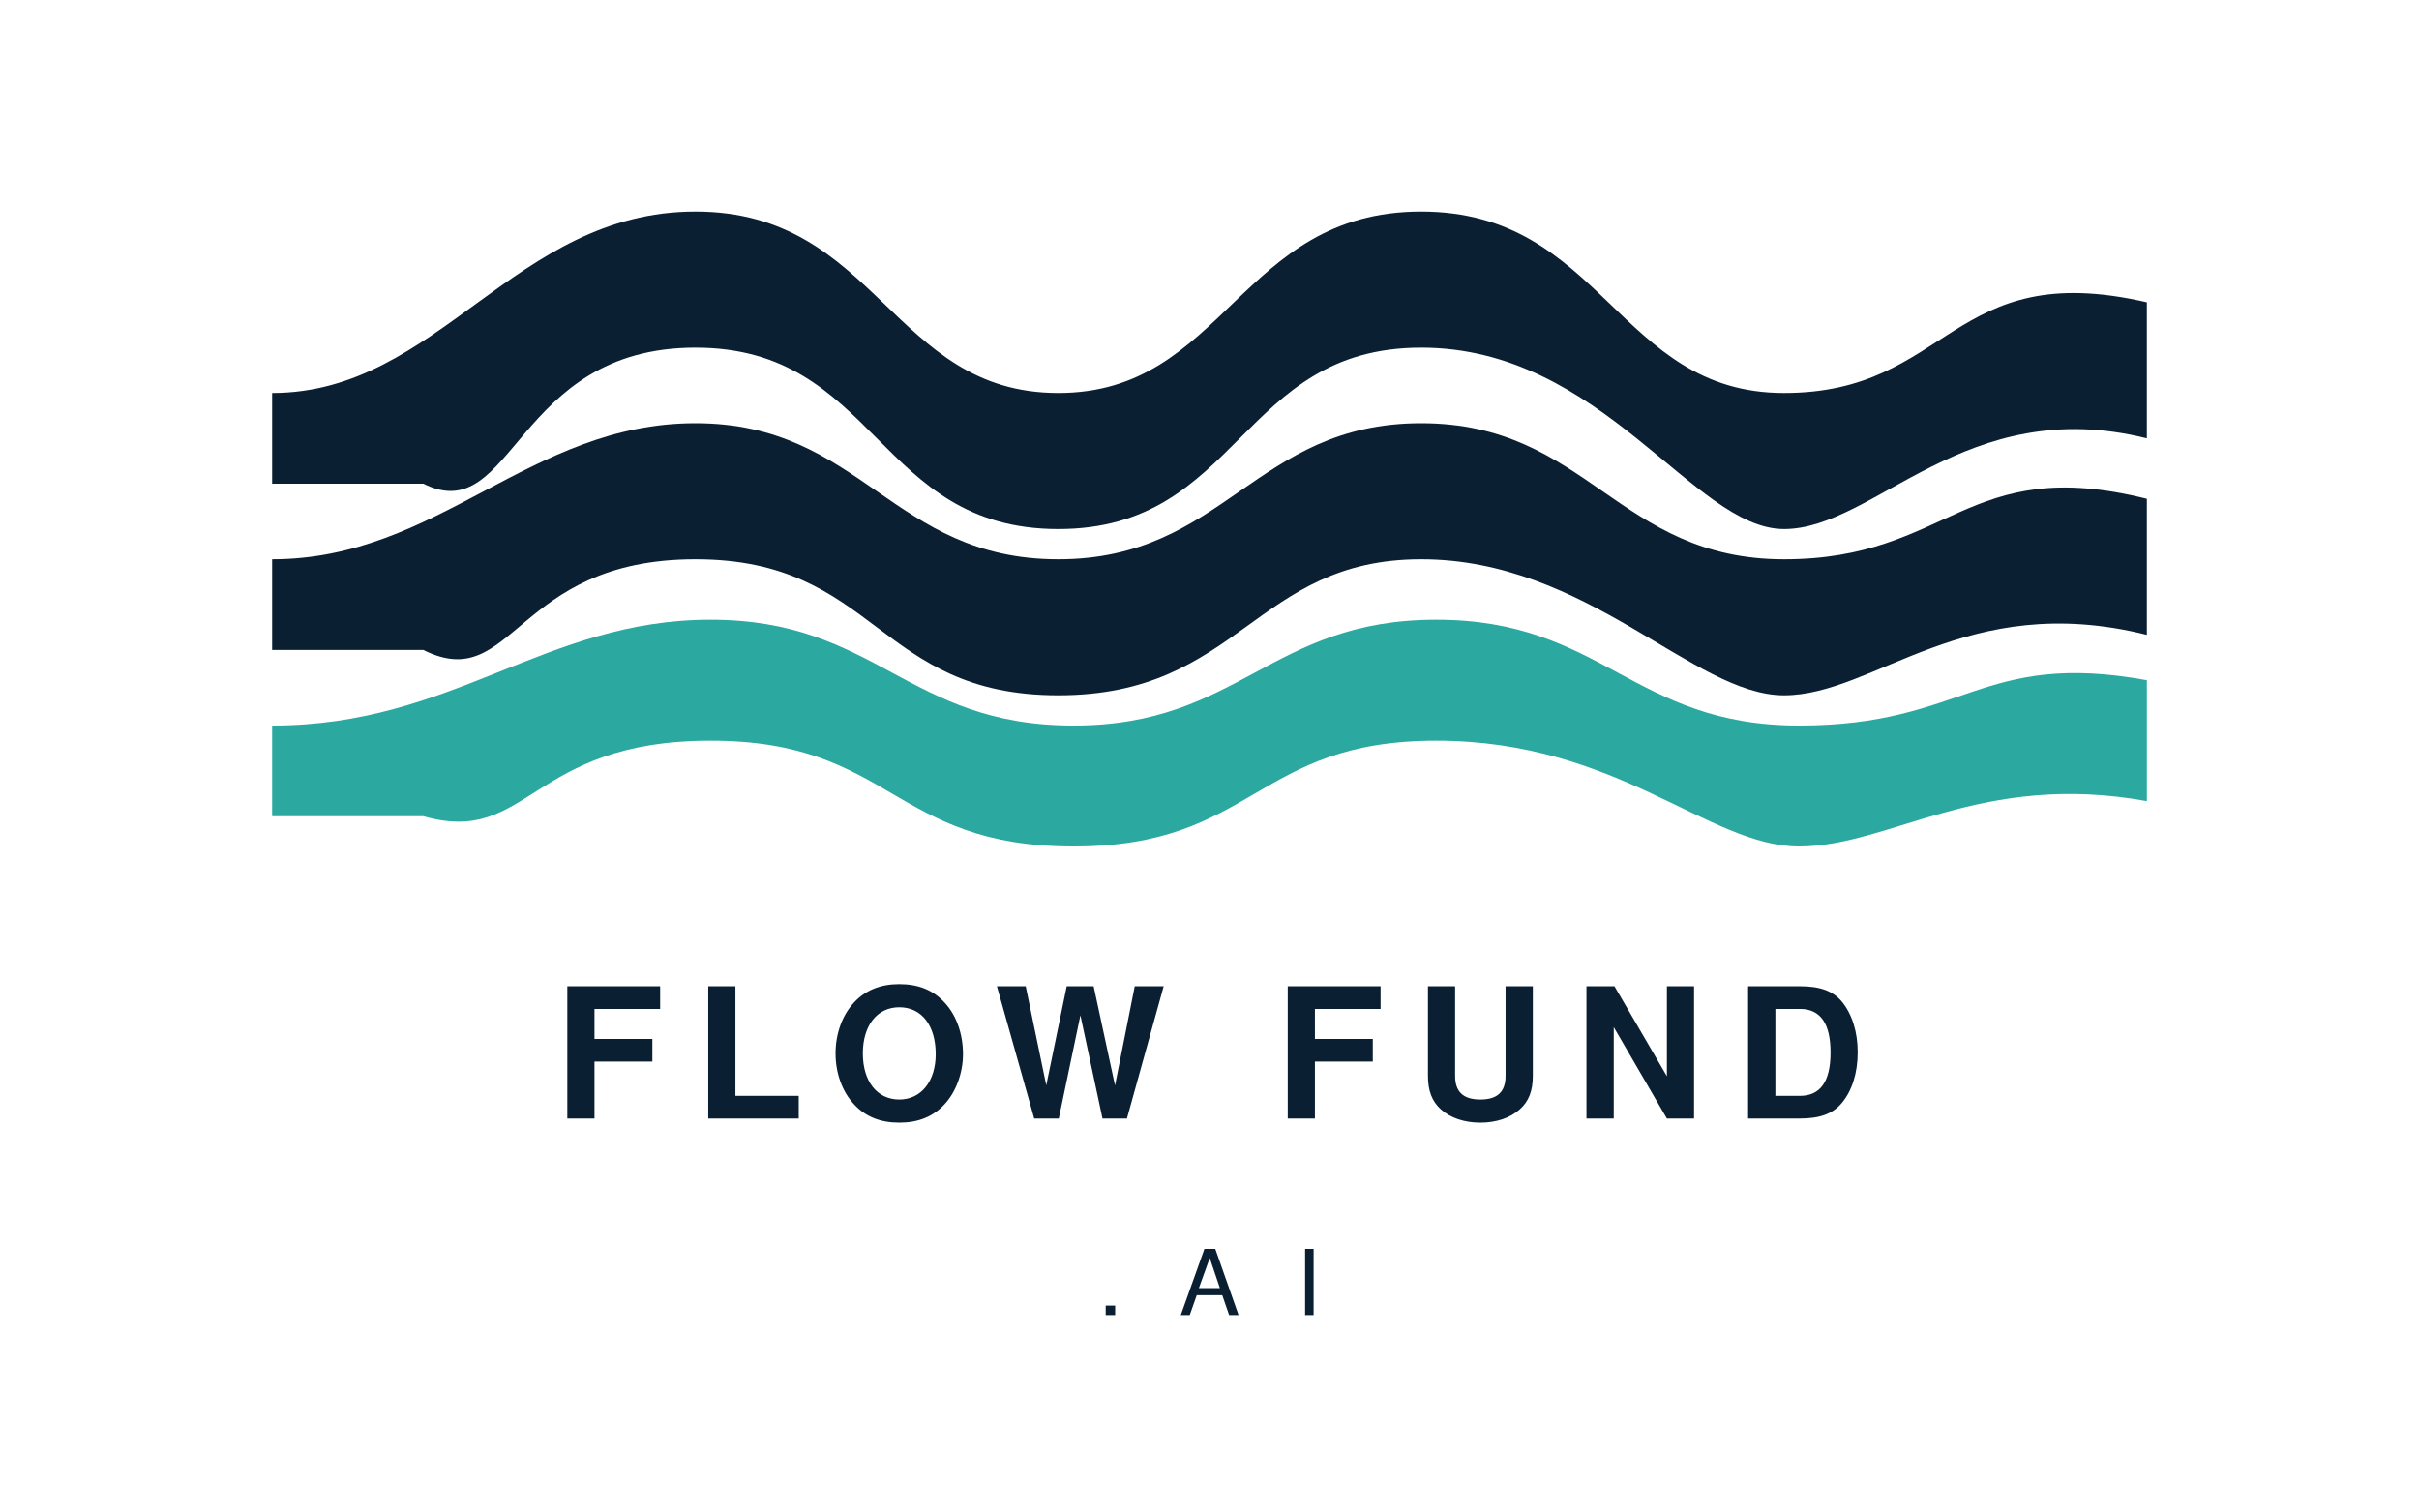
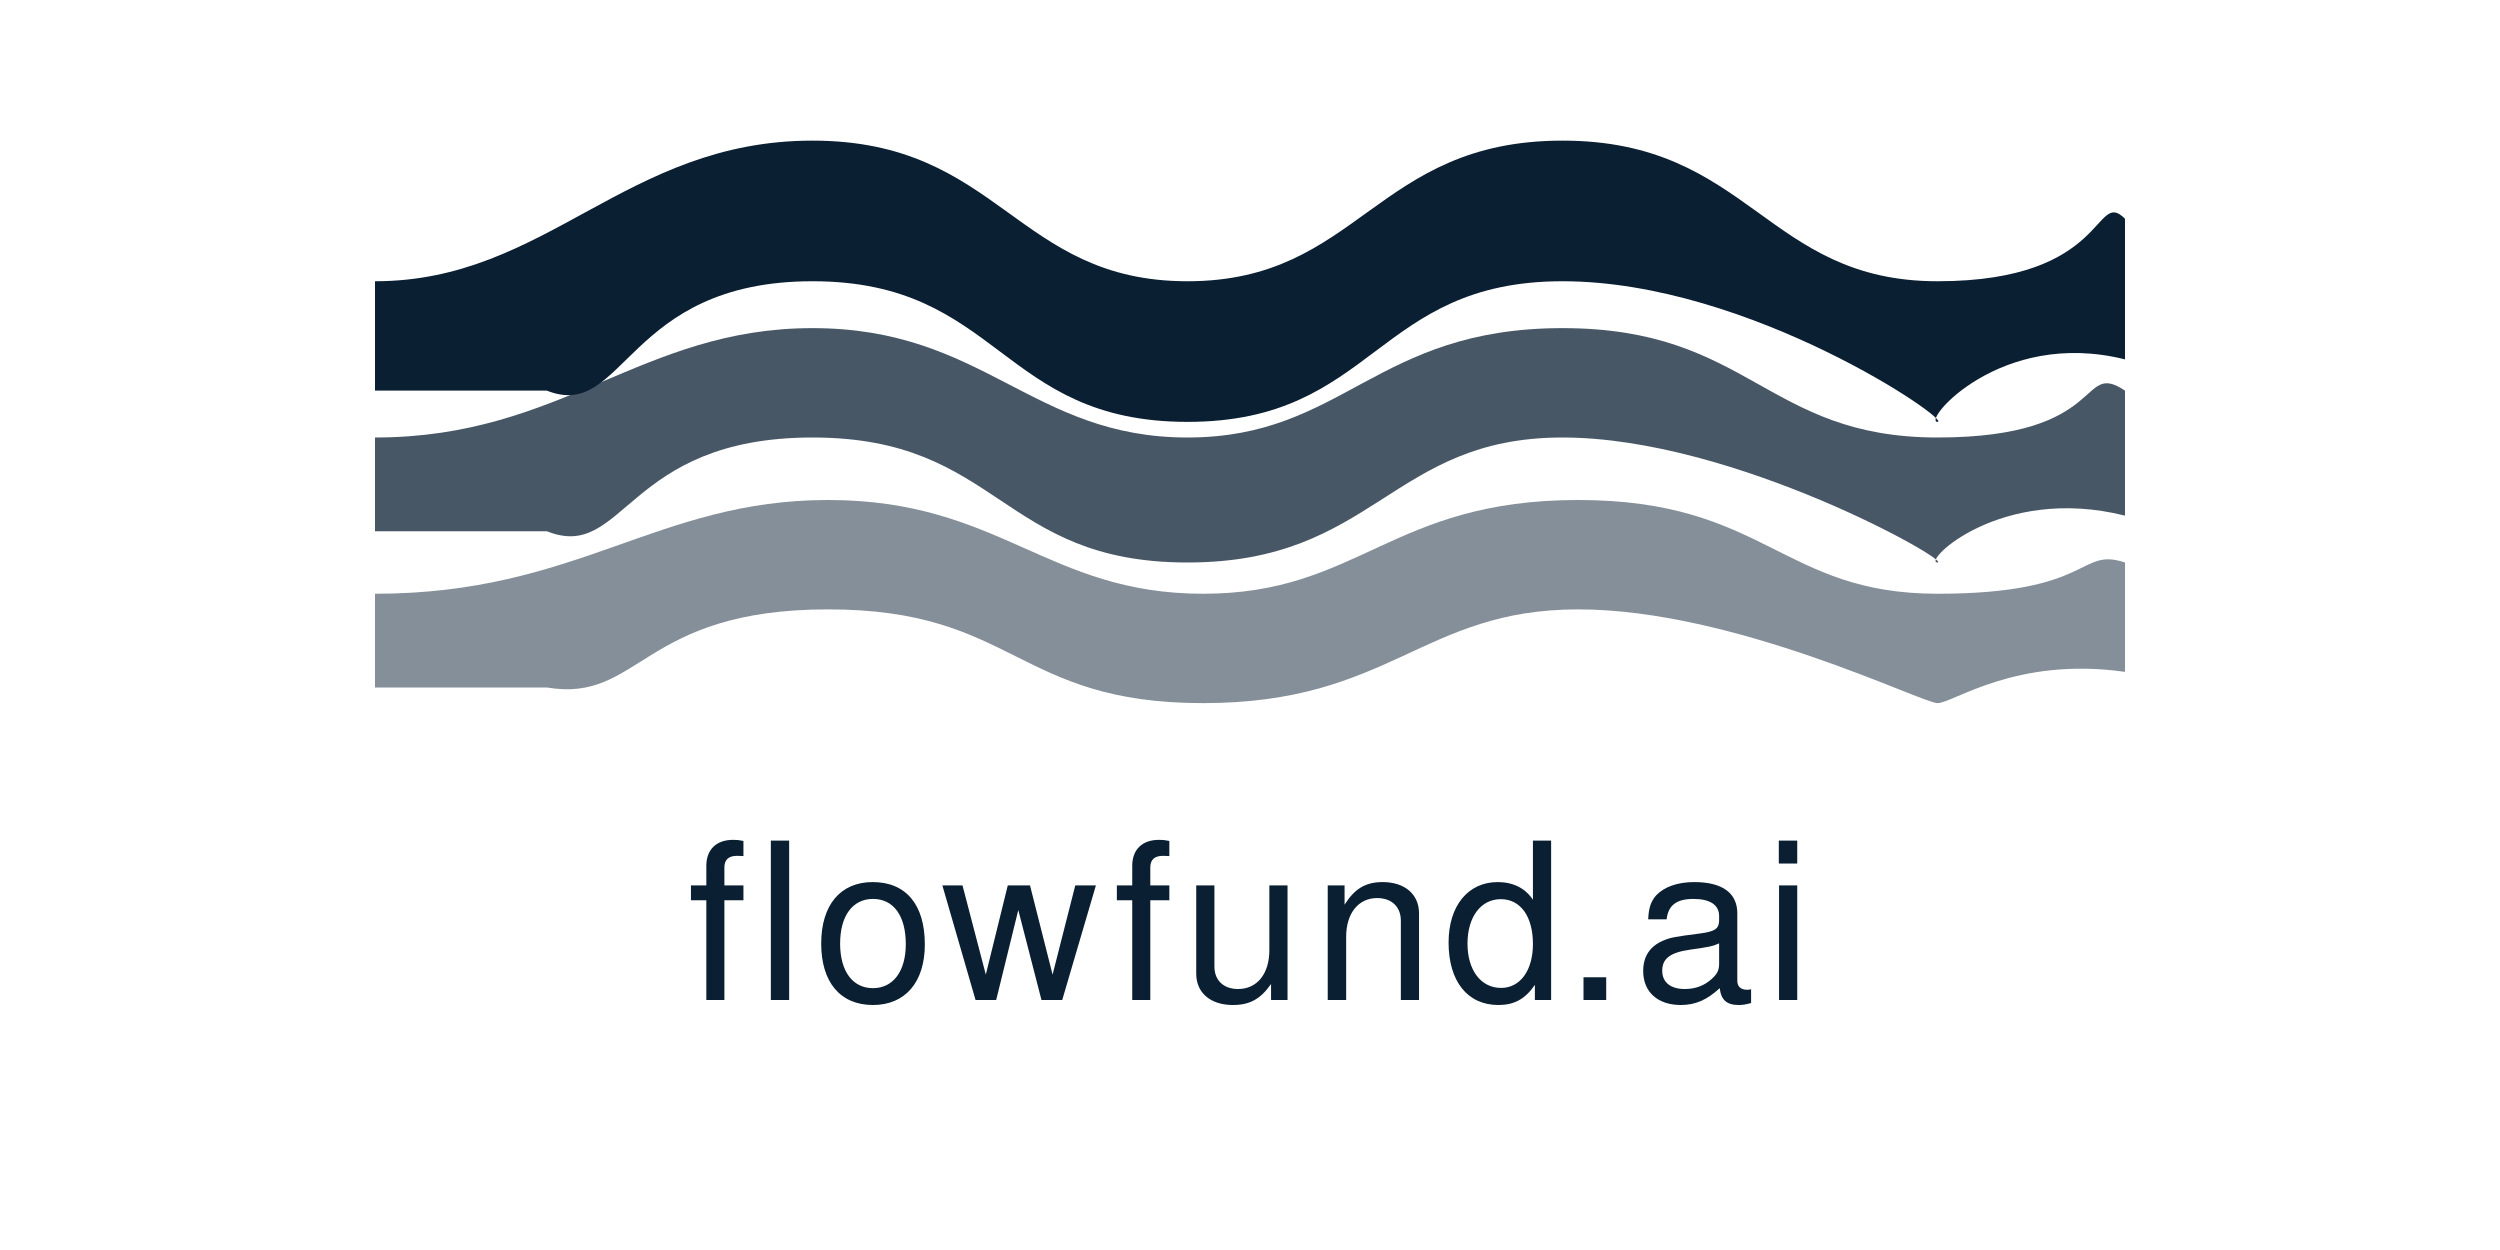
- <svg xmlns="http://www.w3.org/2000/svg" viewBox="0 0 320 200" role="img" aria-label="Flow Fund">
-   <path fill="#0B1F33" d="M36 52     C58 52 68 28 92 28 S118 52 140 52 S164 28 188 28 S214 52 236 52 S258 34 284 40     L284 58 C260 52 248 70 236 70 S212 46 188 46 S164 70 140 70 S116 46 92 46 S68 70 56 64 L36 64 Z" />
-   <path fill="#0B1F33" d="M36 74     C58 74 70 56 92 56 S118 74 140 74 S166 56 188 56 S214 74 236 74 S260 60 284 66     L284 84 C260 78 248 92 236 92 S210 74 188 74 S164 92 140 92 S116 74 92 74 S68 92 56 86 L36 86 Z" />
-   <path fill="#2BA8A0" d="M36 96     C60 96 72 82 94 82 S120 96 142 96 S168 82 190 82 S216 96 238 96 S262 86 284 90     L284 106 C262 102 250 112 238 112 S214 98 190 98 S166 112 142 112 S118 98 94 98 S70 112 56 108 L36 108 Z" />
-   <text x="160" y="148" text-anchor="middle" fill="#0B1F33" font-family="Montserrat, 'Helvetica Neue', Helvetica, Arial, sans-serif" font-size="24" font-weight="700" letter-spacing="0.16em">FLOW FUND</text>
-   <text x="160" y="174" text-anchor="middle" fill="#0B1F33" font-family="Montserrat, 'Helvetica Neue', Helvetica, Arial, sans-serif" font-size="12" font-weight="500" letter-spacing="0.62em">.AI</text>
+ <svg xmlns="http://www.w3.org/2000/svg" viewBox="0 0 320 160" role="img" aria-label="flowfund.ai">
+   <path fill="#0B1F33" d="M48 36     C70 36 80 18 104 18 S130 36 152 36 S176 18 200 18 S226 36 248 36 S268 24 272 28     L272 46 C256 42 246 54 248 54 S224 36 200 36 S176 54 152 54 S128 36 104 36 S80 54 70 50 L48 50 Z" />
+   <path fill="#0B1F33" opacity="0.75" d="M48 56     C72 56 82 42 104 42 S132 56 152 56 S176 42 200 42 S226 56 248 56 S266 46 272 50     L272 66 C256 62 246 72 248 72 S222 56 200 56 S176 72 152 72 S128 56 104 56 S80 72 70 68 L48 68 Z" />
+   <path fill="#0B1F33" opacity="0.5" d="M48 76     C74 76 84 64 106 64 S134 76 154 76 S178 64 202 64 S228 76 248 76 S266 70 272 72     L272 86 C258 84 250 90 248 90 S222 78 202 78 S178 90 154 90 S130 78 106 78 S82 90 70 88 L48 88 Z" />
+   <text x="160" y="128" text-anchor="middle" fill="#0B1F33" font-family="'Outfit', 'Helvetica Neue', Helvetica, Arial, sans-serif" font-size="28" font-weight="500" letter-spacing="0.04em">flowfund<tspan opacity="0.5" font-weight="400">.ai</tspan>
+   </text>
</svg>
